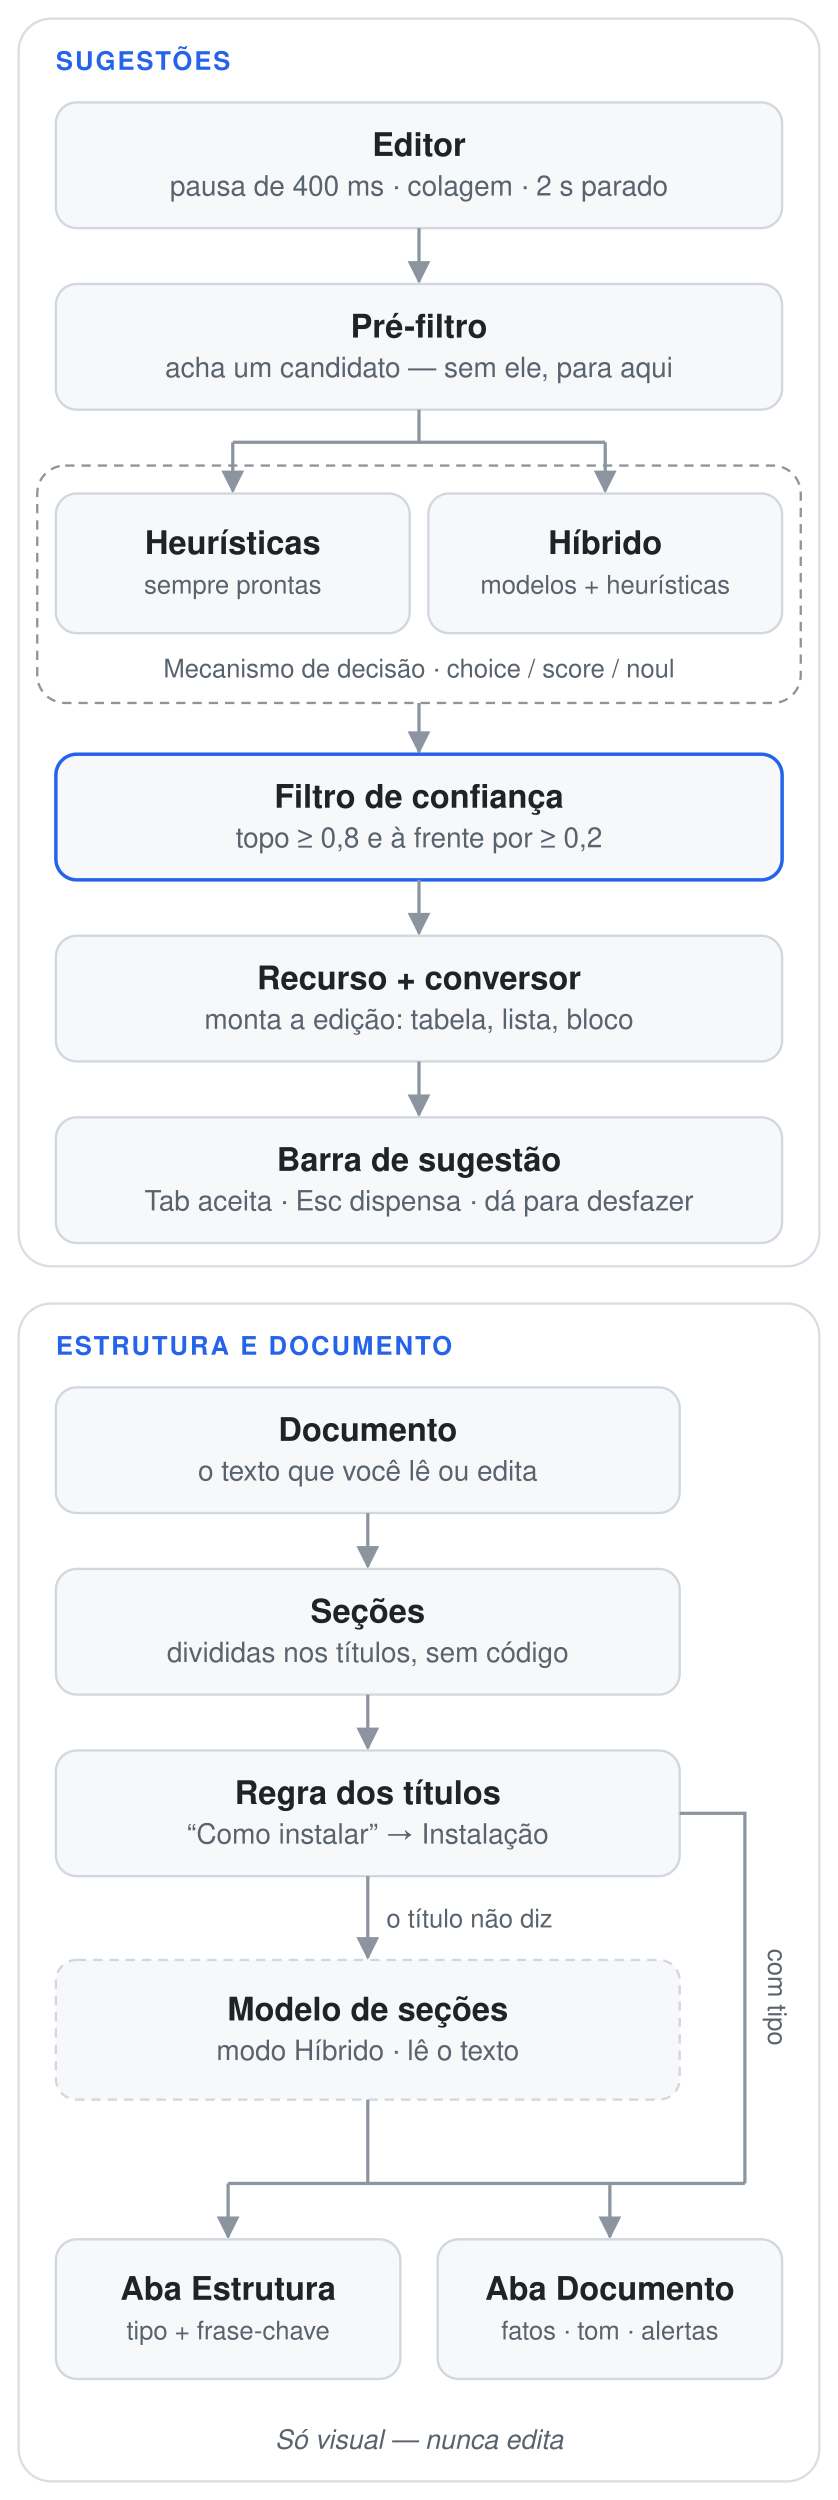
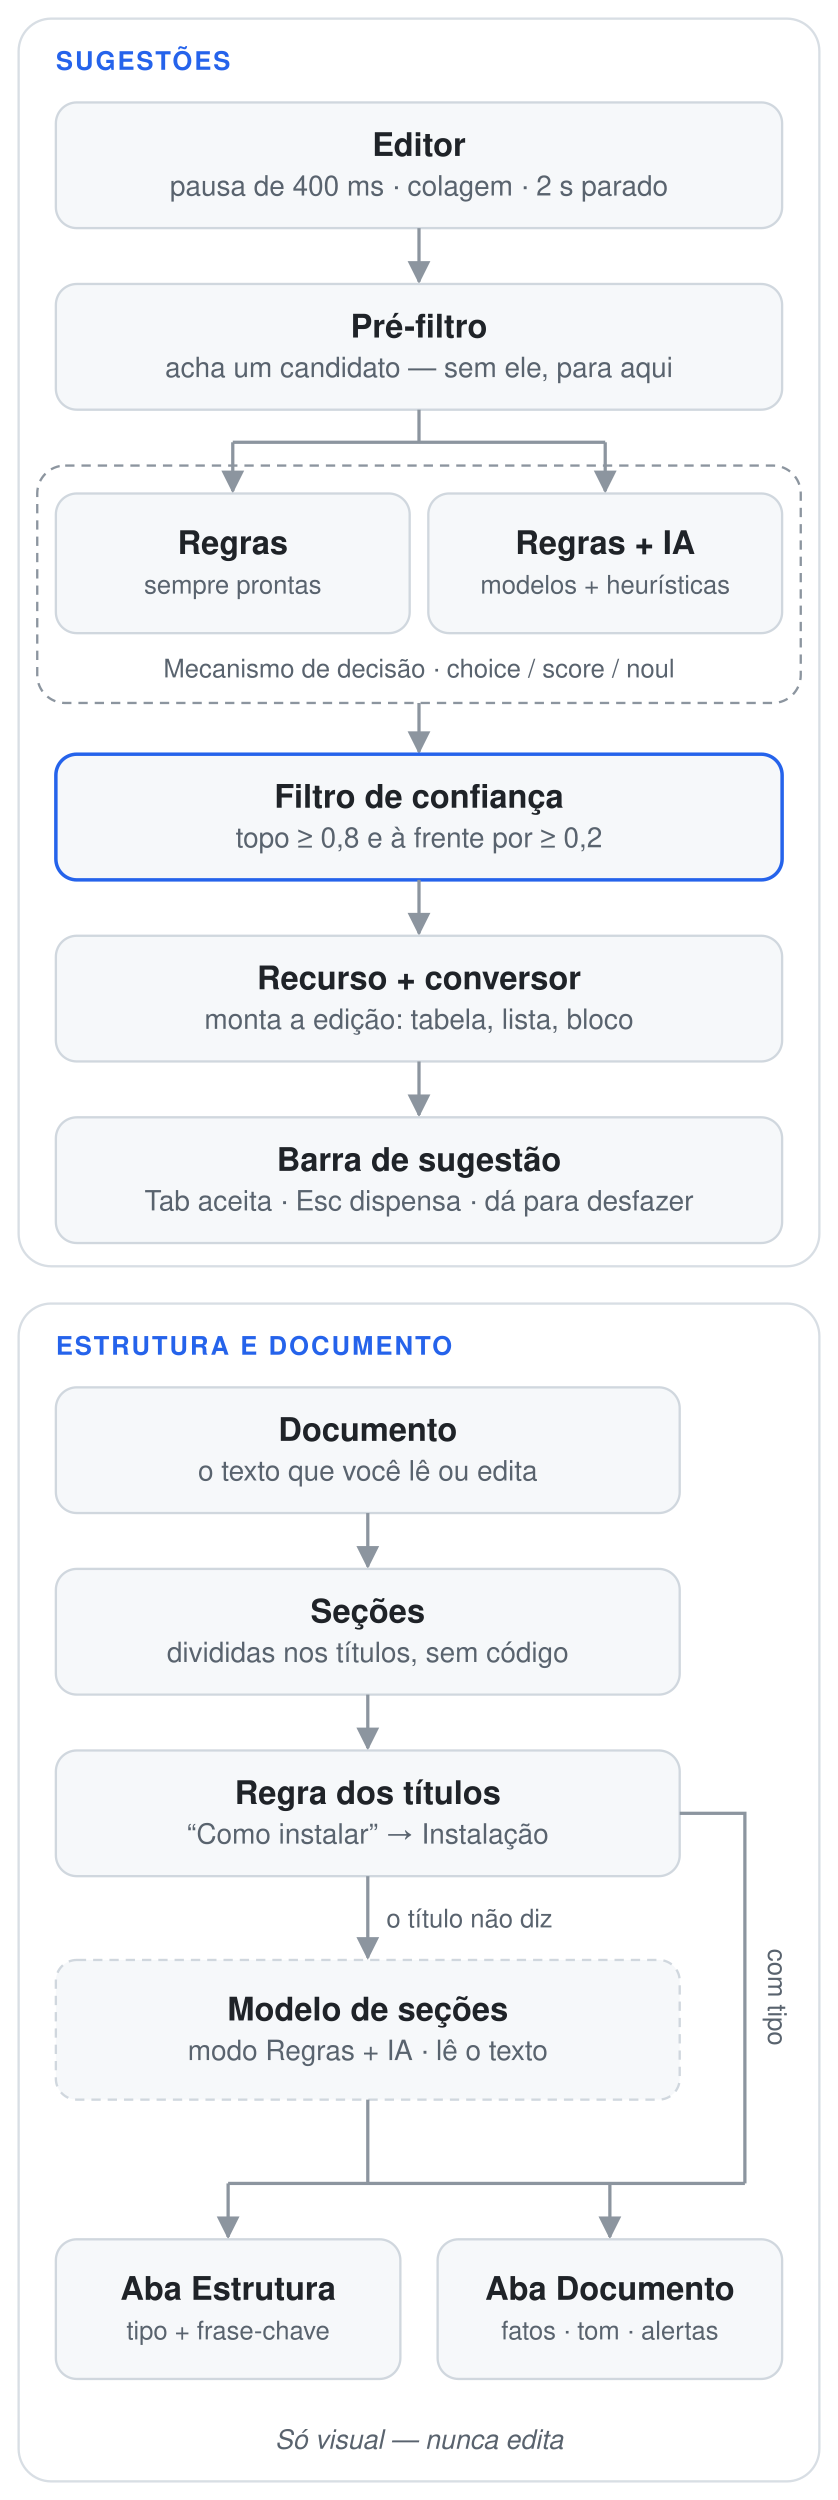
<svg xmlns="http://www.w3.org/2000/svg" viewBox="0 0 360 1074" width="360" height="1074" role="img" aria-labelledby="msd-title-n msd-desc-n" font-family="system-ui, -apple-system, 'Segoe UI', Helvetica, Arial, sans-serif">
  <style>
  .msd-lane { fill: none; stroke: #d8dee4; }
  .msd-lane-t { fill: #2563eb; font-size: 11px; font-weight: 600; letter-spacing: .08em; }
  .msd-box { fill: #f6f8fa; stroke: #d0d7de; }
  .msd-box.msd-accent { stroke: #2563eb; stroke-width: 1.5; }
  .msd-box.msd-dashed, .msd-group { stroke-dasharray: 4 3; }
  .msd-group { fill: none; stroke: #8c959f; }
  .msd-t { fill: #1f2328; font-size: 14px; font-weight: 600; }
  .msd-s { fill: #59636e; font-size: 12px; }
  .msd-s.msd-small { font-size: 11px; }
  .msd-label { fill: #59636e; font-size: 11px; }
  .msd-note { fill: #59636e; font-size: 11.5px; font-style: italic; }
  .msd-mono { fill: #59636e; font-size: 11.5px; font-family: ui-monospace, SFMono-Regular, Menlo, Consolas, monospace; }
  .msd-step { fill: #2563eb; font-size: 11px; font-weight: 700; }
  .msd-line { fill: none; stroke: #8c959f; stroke-width: 1.4; }
  .msd-head { fill: #8c959f; }
  @media (prefers-color-scheme: dark) {
    .msd-lane { stroke: #30363d; }
    .msd-lane-t { fill: #58a6ff; }
    .msd-box { fill: #161b22; stroke: #30363d; }
    .msd-box.msd-accent { stroke: #58a6ff; }
    .msd-group { stroke: #6e7681; }
    .msd-t { fill: #e6edf3; }
    .msd-s, .msd-label, .msd-note, .msd-mono { fill: #8b949e; }
    .msd-step { fill: #58a6ff; }
    .msd-line { stroke: #6e7681; }
    .msd-head { fill: #6e7681; }
  }
</style>
  <defs>
    <marker id="msd-arrow-n" viewBox="0 0 10 10" refX="9" refY="5" markerWidth="7" markerHeight="7" orient="auto-start-reverse">
      <path class="msd-head" d="M0,0 L10,5 L0,10 z" />
    </marker>
  </defs>
  <rect class="msd-lane" x="8" y="8" width="344" height="536" rx="14" />
  <text class="msd-lane-t" x="24" y="30">SUGESTÕES</text>
  <rect class="msd-box " x="24" y="44" width="312" height="54" rx="9" />
  <text class="msd-t" x="180.0" y="67.0" text-anchor="middle">Editor</text>
  <text class="msd-s" x="180.0" y="84.0" text-anchor="middle">pausa de 400 ms · colagem · 2 s parado</text>
  <path class="msd-line" d="M180,98 L180,121" marker-end="url(#msd-arrow-n)" />
  <rect class="msd-box " x="24" y="122" width="312" height="54" rx="9" />
  <text class="msd-t" x="180.0" y="145.0" text-anchor="middle">Pré-filtro</text>
  <text class="msd-s" x="180.0" y="162.0" text-anchor="middle">acha um candidato — sem ele, para aqui</text>
  <rect class="msd-group" x="16" y="200" width="328" height="102" rx="12" />
  <path class="msd-line" d="M180,176 L180,190" />
  <path class="msd-line" d="M100,190 L260,190" />
  <path class="msd-line" d="M100,190 L100,211" marker-end="url(#msd-arrow-n)" />
  <path class="msd-line" d="M260,190 L260,211" marker-end="url(#msd-arrow-n)" />
  <rect class="msd-box " x="24" y="212" width="152" height="60" rx="9" />
-   <text class="msd-t" x="100.0" y="238.0" text-anchor="middle">Heurísticas</text>
+   <text class="msd-t" x="100.0" y="238.0" text-anchor="middle">Regras</text>
  <text class="msd-s msd-small" x="100.0" y="255.0" text-anchor="middle">sempre prontas</text>
  <rect class="msd-box " x="184" y="212" width="152" height="60" rx="9" />
-   <text class="msd-t" x="260.0" y="238.0" text-anchor="middle">Híbrido</text>
+   <text class="msd-t" x="260.0" y="238.0" text-anchor="middle">Regras + IA</text>
  <text class="msd-s msd-small" x="260.0" y="255.0" text-anchor="middle">modelos + heurísticas</text>
  <text class="msd-label" x="180" y="291" text-anchor="middle">Mecanismo de decisão · choice / score / noul</text>
  <path class="msd-line" d="M180,302 L180,323" marker-end="url(#msd-arrow-n)" />
  <rect class="msd-box msd-accent" x="24" y="324" width="312" height="54" rx="9" />
  <text class="msd-t" x="180.0" y="347.0" text-anchor="middle">Filtro de confiança</text>
  <text class="msd-s" x="180.0" y="364.0" text-anchor="middle">topo ≥ 0,8 e à frente por ≥ 0,2</text>
  <path class="msd-line" d="M180,378 L180,401" marker-end="url(#msd-arrow-n)" />
  <rect class="msd-box " x="24" y="402" width="312" height="54" rx="9" />
  <text class="msd-t" x="180.0" y="425.0" text-anchor="middle">Recurso + conversor</text>
  <text class="msd-s" x="180.0" y="442.0" text-anchor="middle">monta a edição: tabela, lista, bloco</text>
  <path class="msd-line" d="M180,456 L180,479" marker-end="url(#msd-arrow-n)" />
  <rect class="msd-box " x="24" y="480" width="312" height="54" rx="9" />
  <text class="msd-t" x="180.0" y="503.0" text-anchor="middle">Barra de sugestão</text>
  <text class="msd-s" x="180.0" y="520.0" text-anchor="middle">Tab aceita · Esc dispensa · dá para desfazer</text>
  <g transform="translate(-360 552)">
    <rect class="msd-lane" x="368" y="8" width="344" height="506" rx="14" />
    <text class="msd-lane-t" x="384" y="30">ESTRUTURA E DOCUMENTO</text>
    <rect class="msd-box " x="384" y="44" width="268" height="54" rx="9" />
    <text class="msd-t" x="518.0" y="67.0" text-anchor="middle">Documento</text>
    <text class="msd-s" x="518.0" y="84.0" text-anchor="middle">o texto que você lê ou edita</text>
    <path class="msd-line" d="M518,98 L518,121" marker-end="url(#msd-arrow-n)" />
    <rect class="msd-box " x="384" y="122" width="268" height="54" rx="9" />
    <text class="msd-t" x="518.0" y="145.0" text-anchor="middle">Seções</text>
    <text class="msd-s" x="518.0" y="162.0" text-anchor="middle">divididas nos títulos, sem código</text>
    <path class="msd-line" d="M518,176 L518,199" marker-end="url(#msd-arrow-n)" />
    <rect class="msd-box " x="384" y="200" width="268" height="54" rx="9" />
    <text class="msd-t" x="518.0" y="223.0" text-anchor="middle">Regra dos títulos</text>
    <text class="msd-s" x="518.0" y="240.0" text-anchor="middle">“Como instalar” → Instalação</text>
    <path class="msd-line" d="M518,254 L518,289" marker-end="url(#msd-arrow-n)" />
    <text class="msd-label" x="526" y="276">o título não diz</text>
    <rect class="msd-box msd-dashed" x="384" y="290" width="268" height="60" rx="9" />
    <text class="msd-t" x="518.0" y="316.0" text-anchor="middle">Modelo de seções</text>
-     <text class="msd-s" x="518.0" y="333.0" text-anchor="middle">modo Híbrido · lê o texto</text>
+     <text class="msd-s" x="518.0" y="333.0" text-anchor="middle">modo Regras + IA · lê o texto</text>
    <path class="msd-line" d="M652,227 L680,227 L680,386" />
    <text class="msd-label" x="690" y="306" text-anchor="middle" transform="rotate(90 690 306)">com tipo</text>
    <path class="msd-line" d="M518,350 L518,386" />
    <path class="msd-line" d="M458,386 L680,386" />
    <path class="msd-line" d="M458,386 L458,409" marker-end="url(#msd-arrow-n)" />
    <path class="msd-line" d="M622,386 L622,409" marker-end="url(#msd-arrow-n)" />
    <rect class="msd-box " x="384" y="410" width="148" height="60" rx="9" />
    <text class="msd-t" x="458.0" y="436.0" text-anchor="middle">Aba Estrutura</text>
    <text class="msd-s msd-small" x="458.0" y="453.0" text-anchor="middle">tipo + frase-chave</text>
    <rect class="msd-box " x="548" y="410" width="148" height="60" rx="9" />
    <text class="msd-t" x="622.0" y="436.0" text-anchor="middle">Aba Documento</text>
    <text class="msd-s msd-small" x="622.0" y="453.0" text-anchor="middle">fatos · tom · alertas</text>
    <text class="msd-note" x="540" y="500" text-anchor="middle">Só visual — nunca edita</text>
  </g>
</svg>
